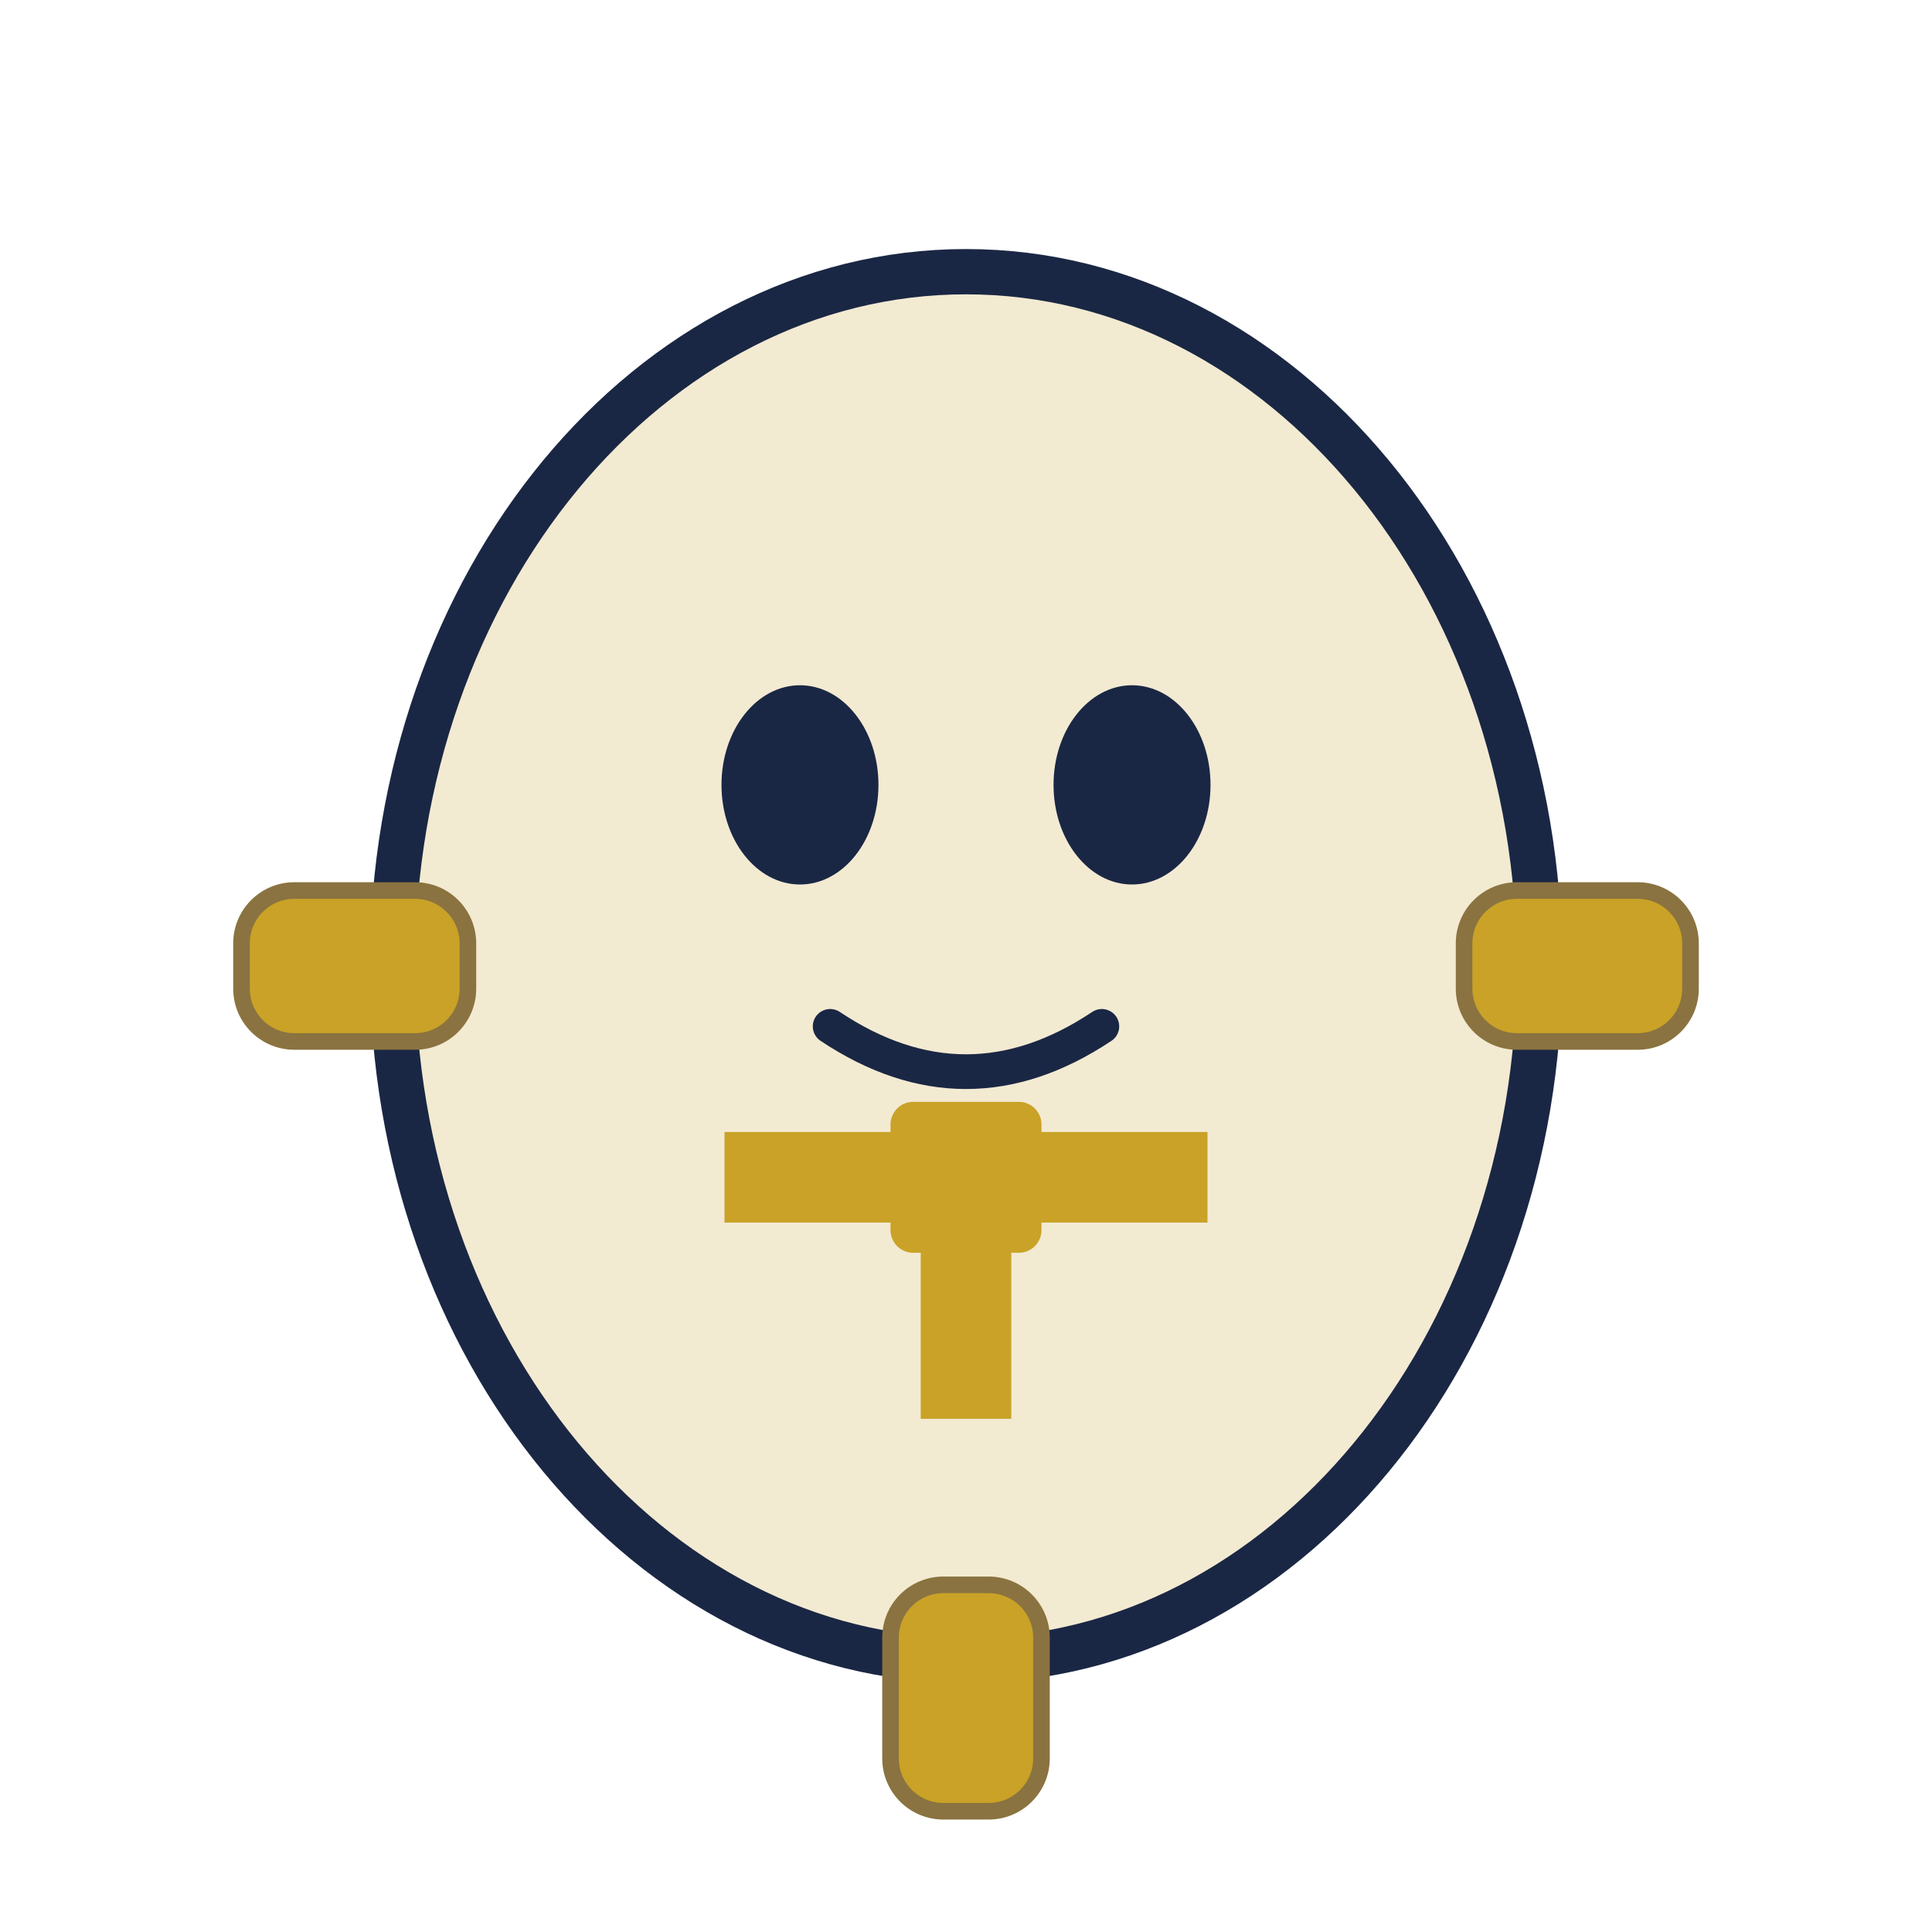
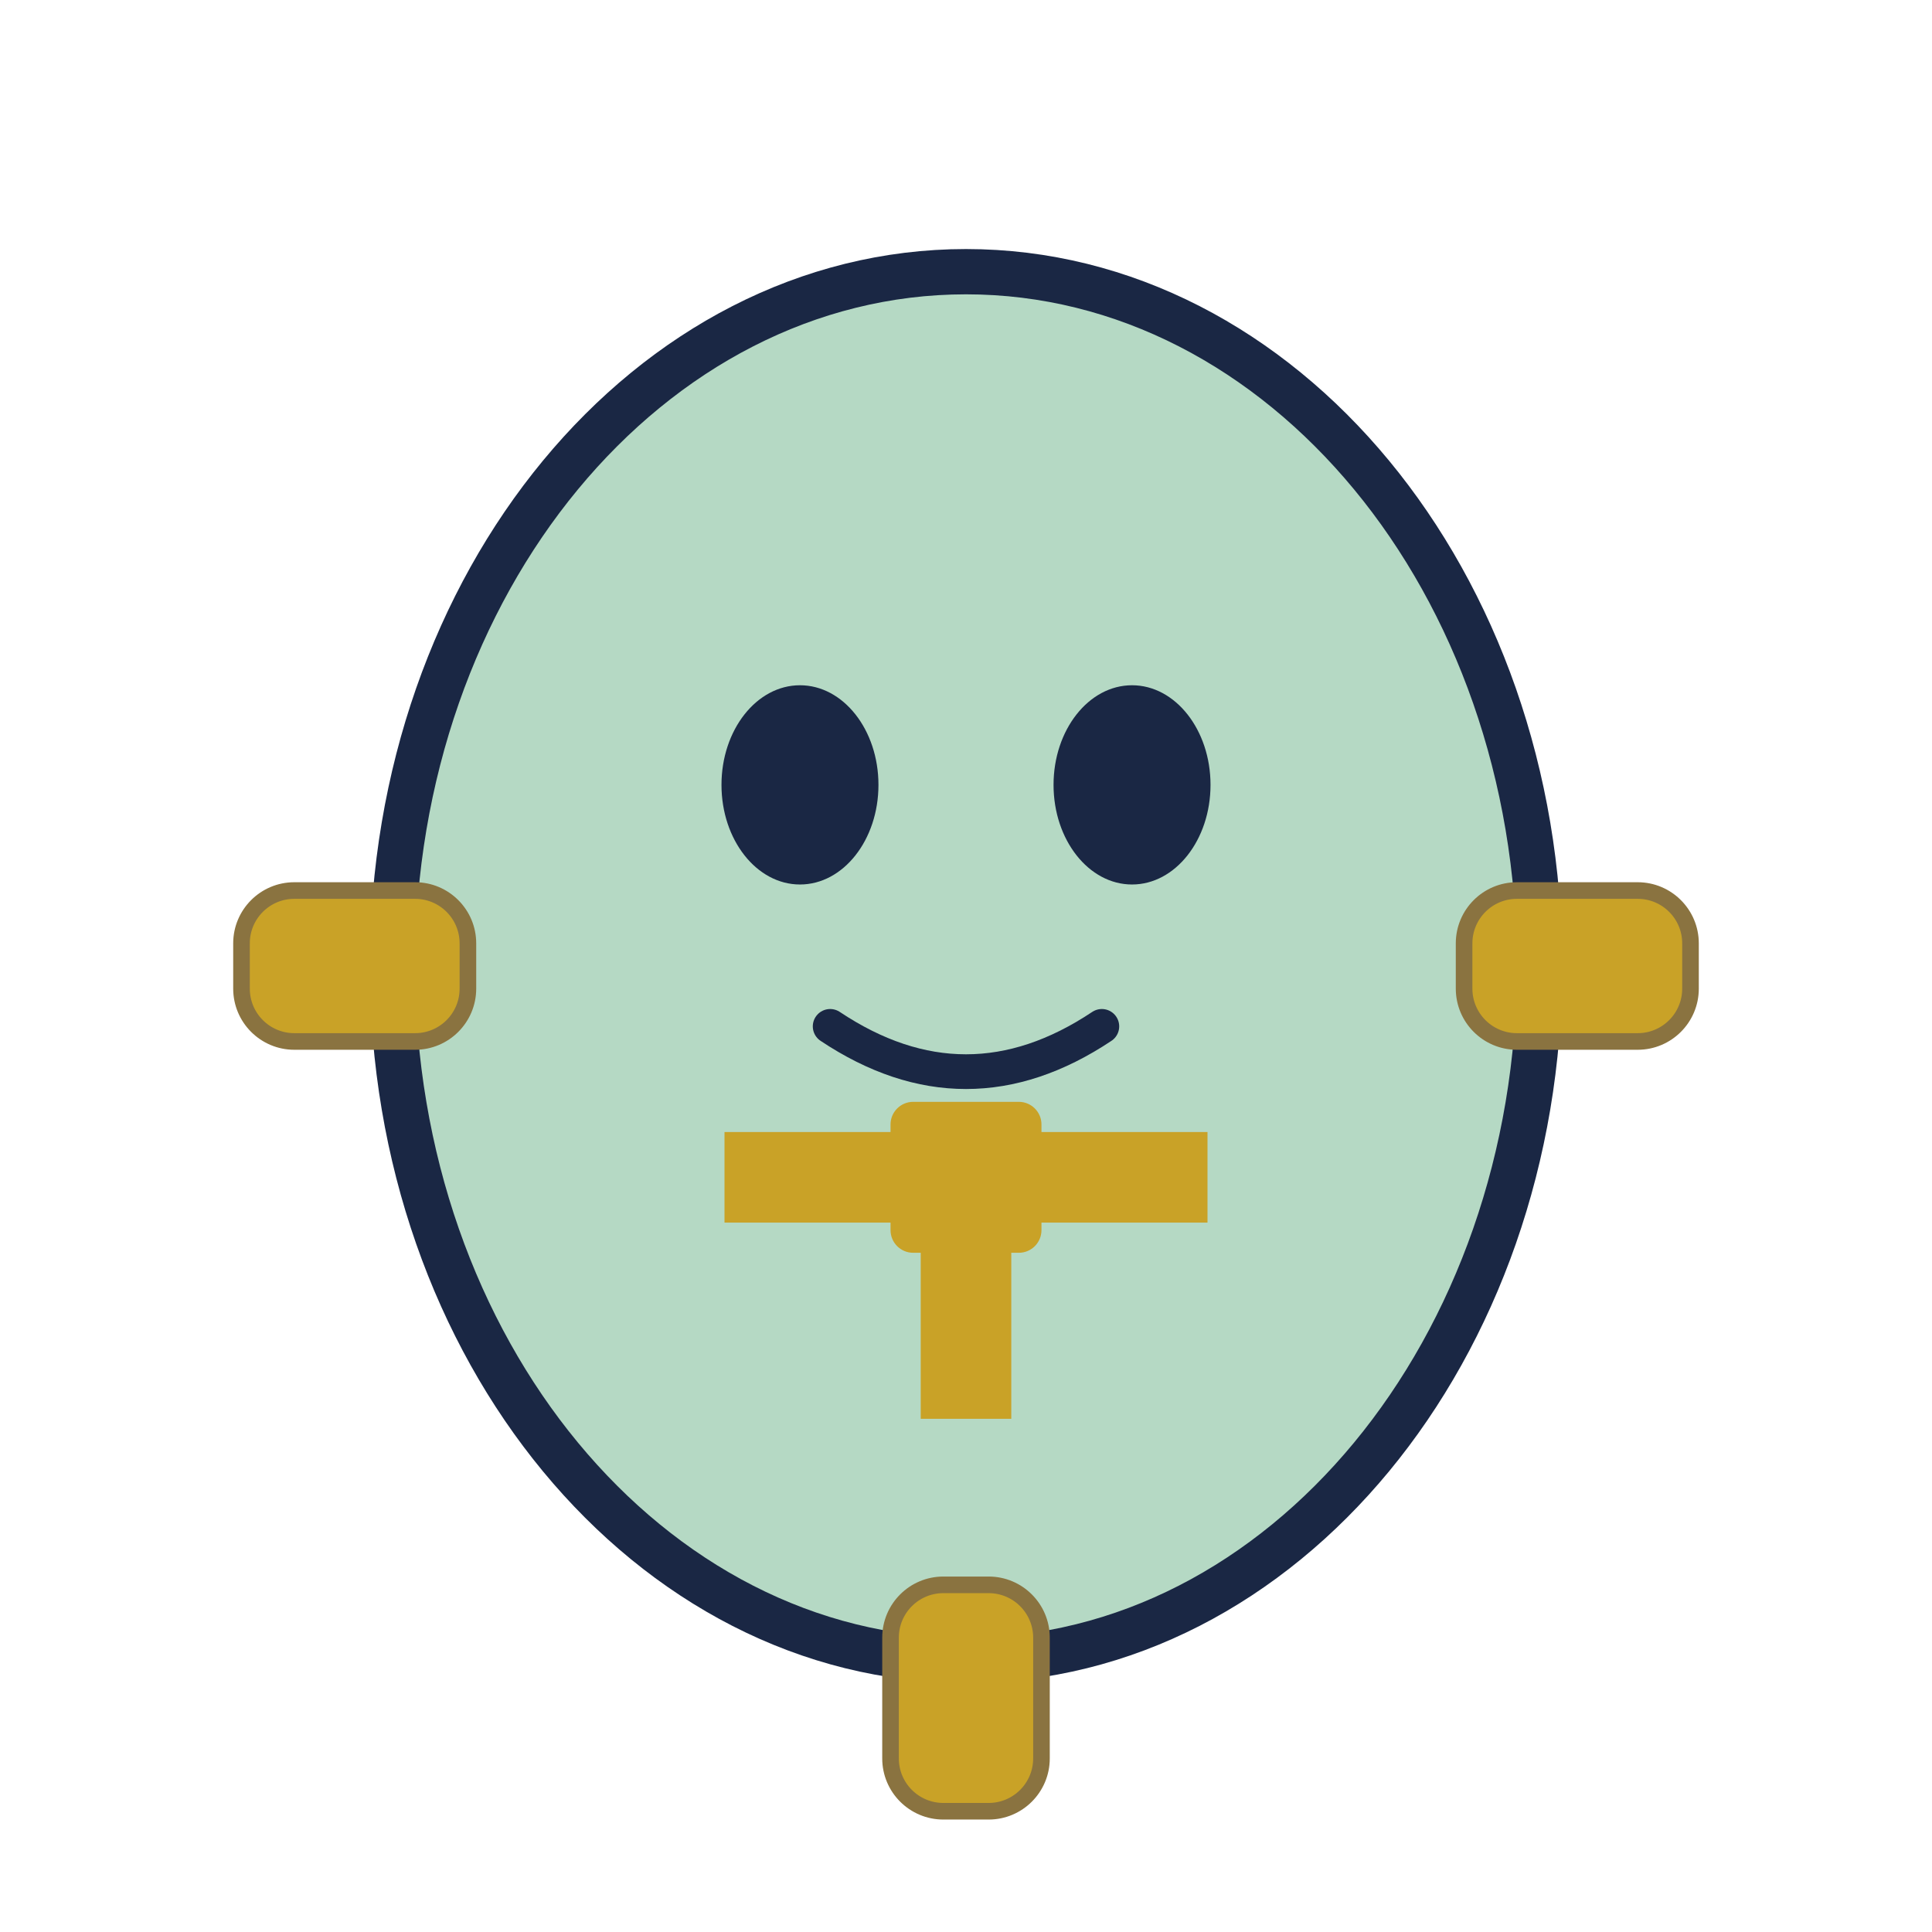
<svg xmlns="http://www.w3.org/2000/svg" viewBox="0 0 128 128">
-   <ellipse cx="64" cy="64" rx="38" ry="46" fill="#f3ead2" stroke="#1a2744" stroke-width="3" />
-   <rect x="61.0" y="78" width="6" height="16" fill="#c9a227" />
-   <rect x="48" y="75.0" width="16" height="6" fill="#c9a227" />
-   <rect x="64" y="75.0" width="16" height="6" fill="#c9a227" />
+   <ellipse cx="64" cy="64" rx="38" ry="46" fill="#b5d9c4" stroke="#1a2744" stroke-width="3" />
+   <rect x="61" y="78" width="6" height="16" fill="#c9a227" />
+   <rect x="48" y="75" width="16" height="6" fill="#c9a227" />
+   <rect x="64" y="75" width="16" height="6" fill="#c9a227" />
  <rect x="59" y="73" width="10" height="10" rx="1.5" fill="#c9a227" />
-   <rect x="59.0" y="105" width="10" height="15" rx="3.5" fill="#c9a227" stroke="#8a7340" stroke-width="1.1" />
-   <rect x="97" y="59.0" width="15" height="10" rx="3.5" fill="#c9a227" stroke="#8a7340" stroke-width="1.1" />
-   <rect x="16" y="59.0" width="15" height="10" rx="3.5" fill="#c9a227" stroke="#8a7340" stroke-width="1.1" />
+   <rect x="59" y="105" width="10" height="15" rx="3.5" fill="#c9a227" stroke="#8a7340" stroke-width="1.1" />
+   <rect x="97" y="59" width="15" height="10" rx="3.5" fill="#c9a227" stroke="#8a7340" stroke-width="1.1" />
+   <rect x="16" y="59" width="15" height="10" rx="3.5" fill="#c9a227" stroke="#8a7340" stroke-width="1.1" />
  <ellipse cx="53" cy="52" rx="5.2" ry="6.6" fill="#1a2744" />
  <ellipse cx="75" cy="52" rx="5.2" ry="6.6" fill="#1a2744" />
  <path d="M 55 68 Q 64 74 73 68" fill="none" stroke="#1a2744" stroke-width="2.3" stroke-linecap="round" />
</svg>
